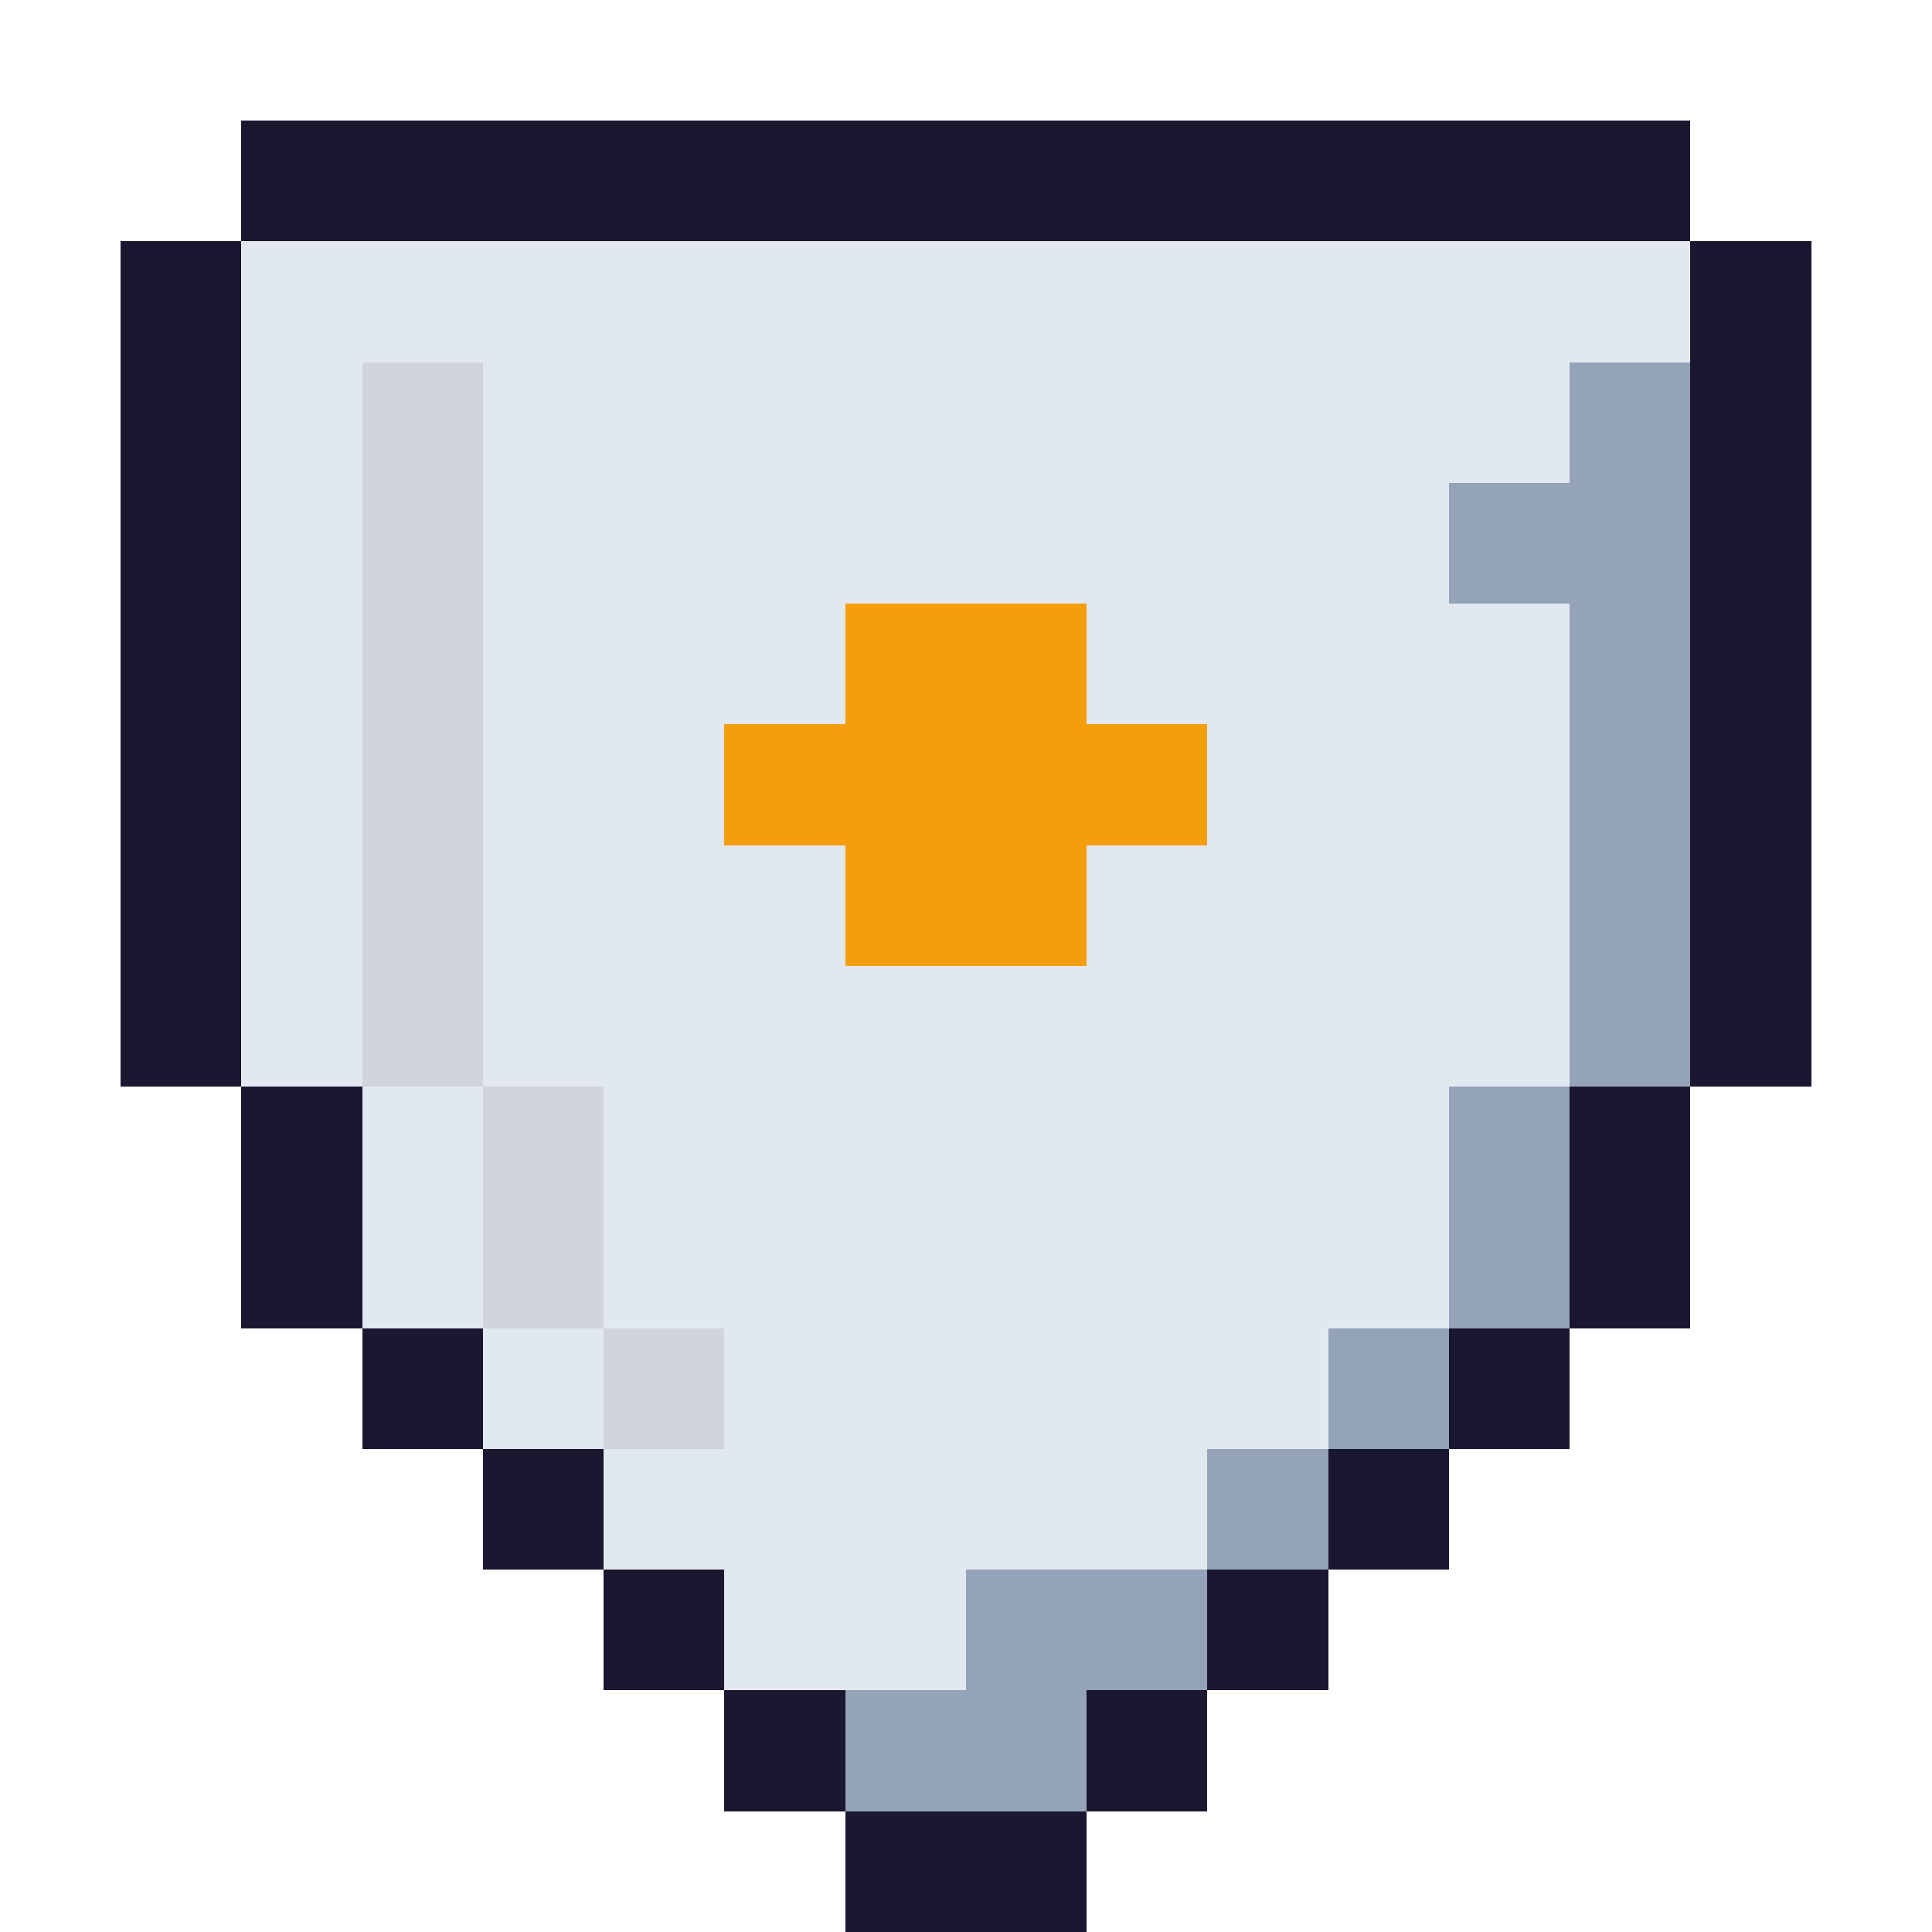
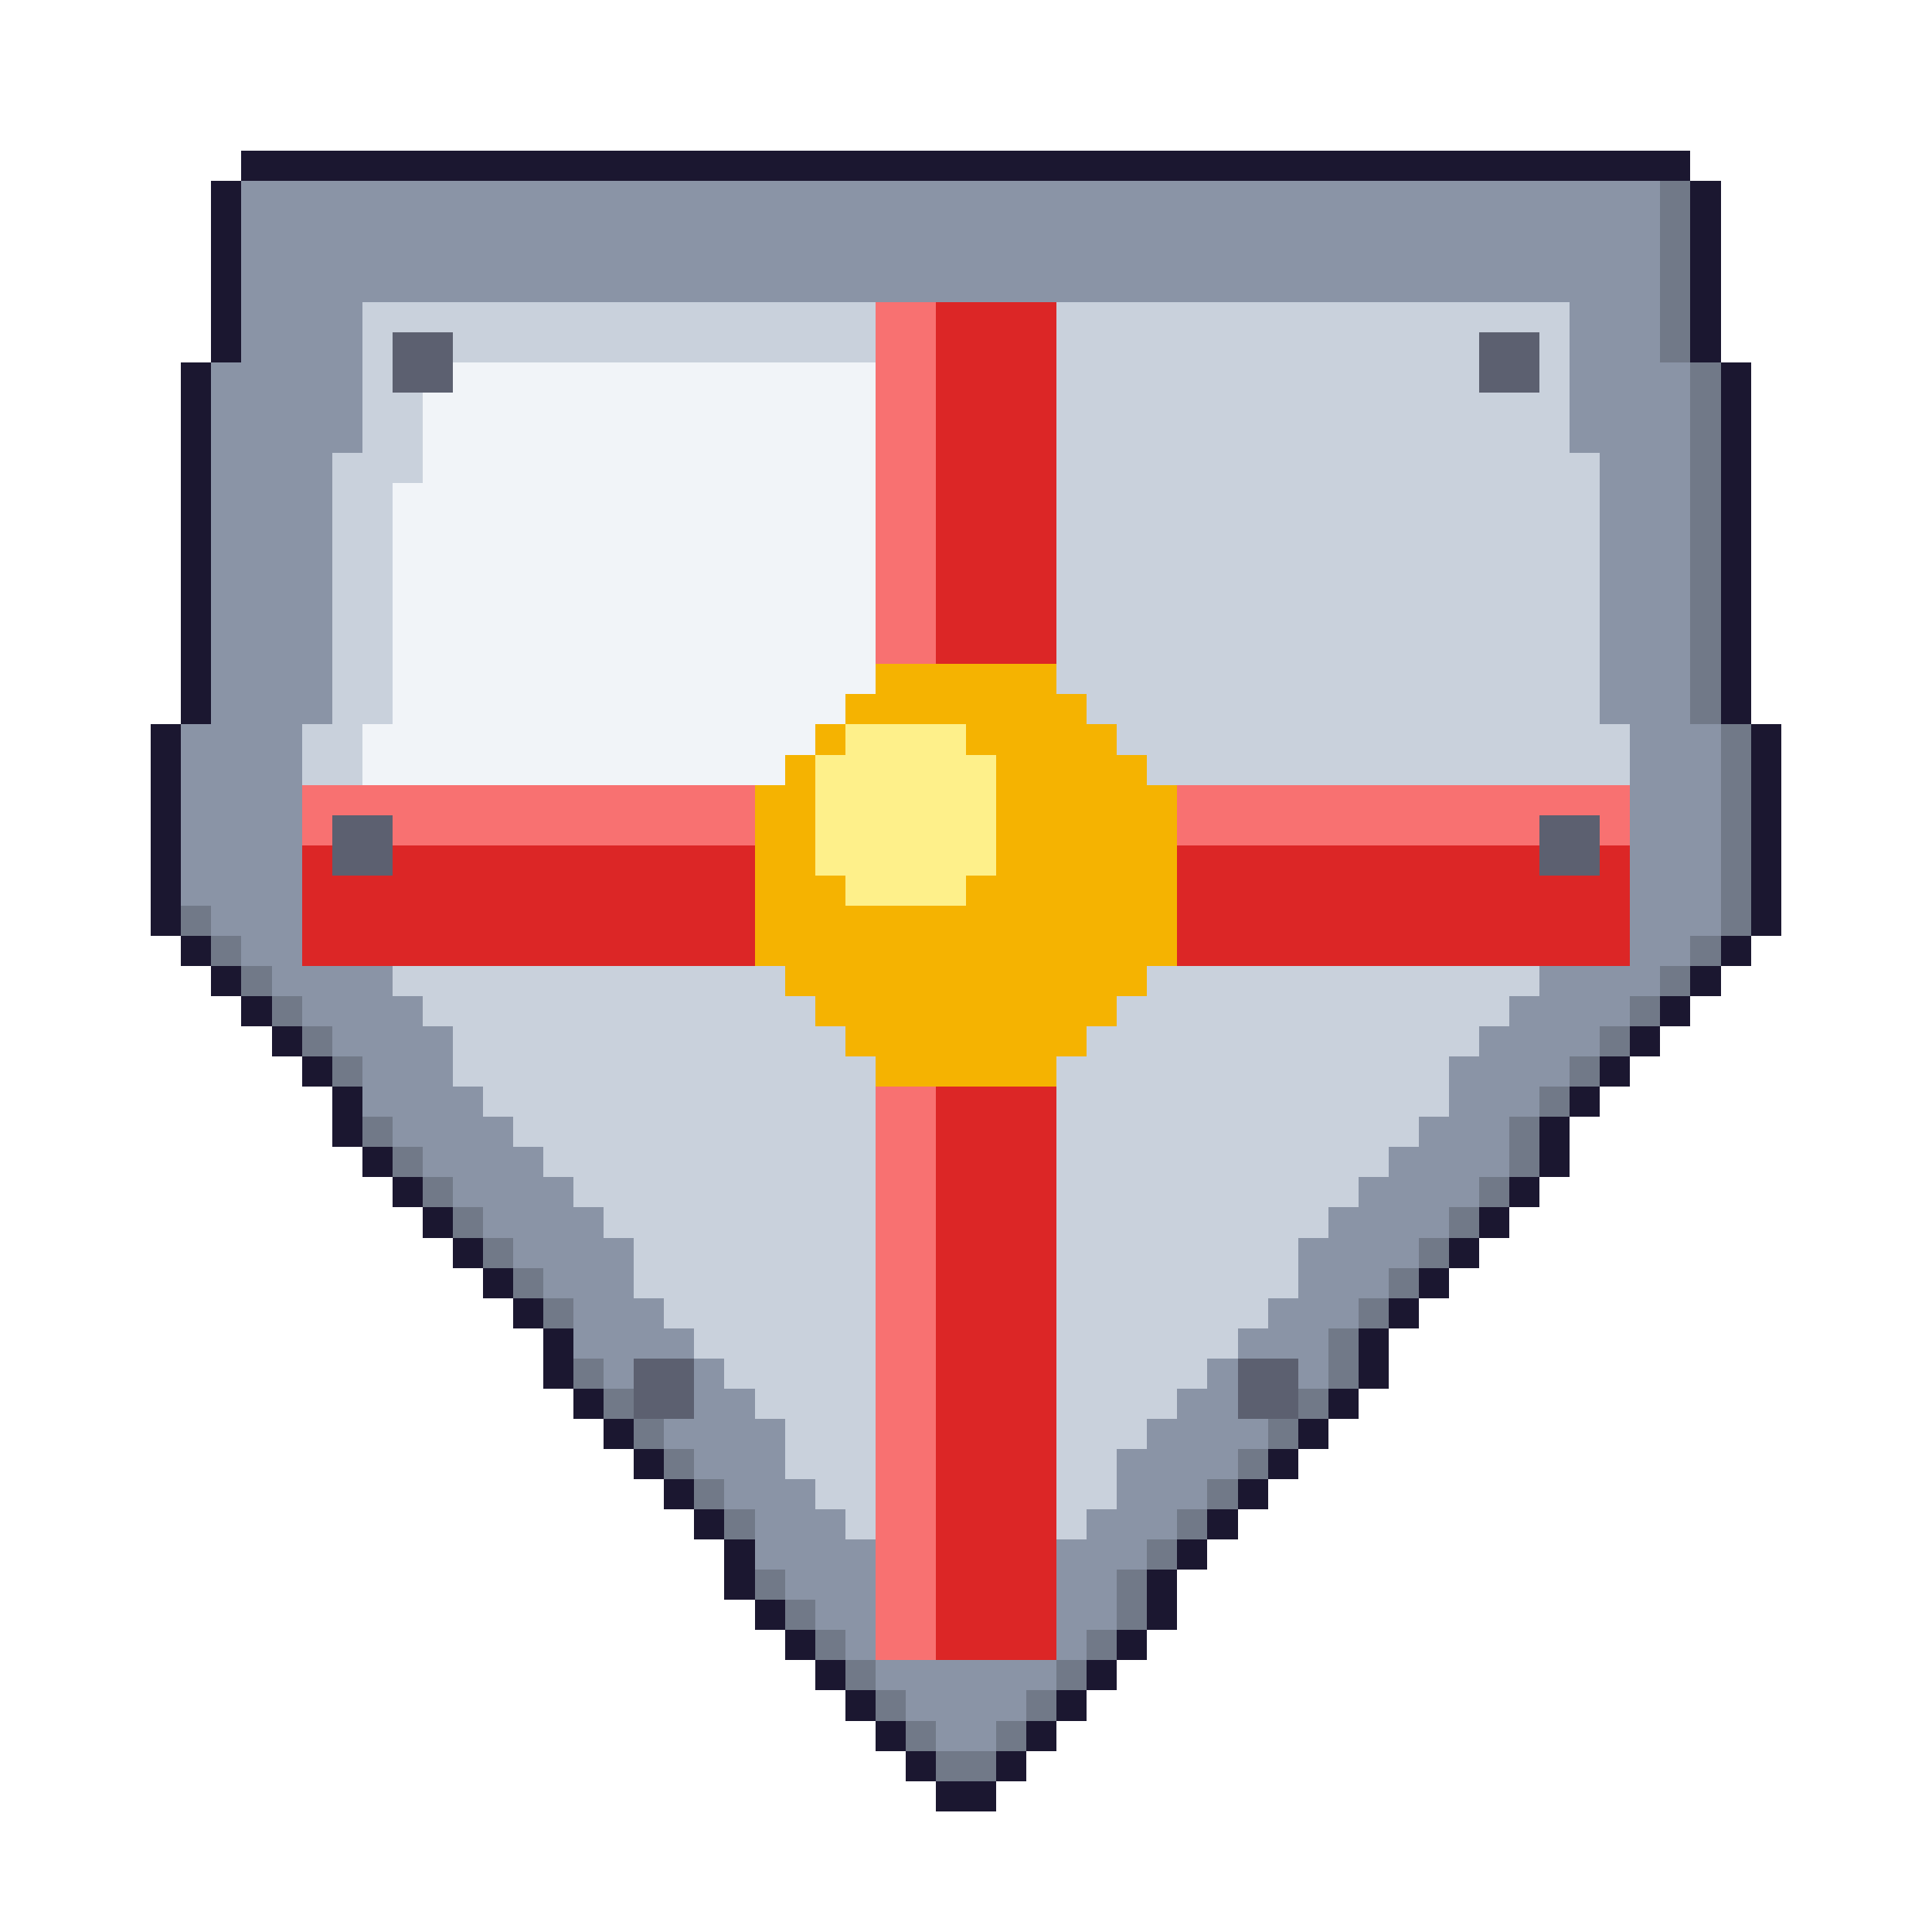
- <svg xmlns="http://www.w3.org/2000/svg" viewBox="0 0 16 16" shape-rendering="crispEdges">
-   <rect x="2" y="1" width="12" height="1" fill="#1b1730" />
-   <rect x="1" y="2" width="1" height="1" fill="#1b1730" />
-   <rect x="2" y="2" width="12" height="1" fill="#e2e8f0" />
-   <rect x="14" y="2" width="1" height="1" fill="#1b1730" />
-   <rect x="1" y="3" width="1" height="1" fill="#1b1730" />
-   <rect x="2" y="3" width="1" height="1" fill="#e2e8f0" />
-   <rect x="3" y="3" width="1" height="1" fill="#d1d5db" />
-   <rect x="4" y="3" width="9" height="1" fill="#e2e8f0" />
-   <rect x="13" y="3" width="1" height="1" fill="#94a3b8" />
-   <rect x="14" y="3" width="1" height="1" fill="#1b1730" />
-   <rect x="1" y="4" width="1" height="1" fill="#1b1730" />
-   <rect x="2" y="4" width="1" height="1" fill="#e2e8f0" />
-   <rect x="3" y="4" width="1" height="1" fill="#d1d5db" />
-   <rect x="4" y="4" width="8" height="1" fill="#e2e8f0" />
-   <rect x="12" y="4" width="2" height="1" fill="#94a3b8" />
-   <rect x="14" y="4" width="1" height="1" fill="#1b1730" />
-   <rect x="1" y="5" width="1" height="1" fill="#1b1730" />
-   <rect x="2" y="5" width="1" height="1" fill="#e2e8f0" />
-   <rect x="3" y="5" width="1" height="1" fill="#d1d5db" />
-   <rect x="4" y="5" width="3" height="1" fill="#e2e8f0" />
-   <rect x="7" y="5" width="2" height="1" fill="#f59e0b" />
-   <rect x="9" y="5" width="4" height="1" fill="#e2e8f0" />
-   <rect x="13" y="5" width="1" height="1" fill="#94a3b8" />
-   <rect x="14" y="5" width="1" height="1" fill="#1b1730" />
-   <rect x="1" y="6" width="1" height="1" fill="#1b1730" />
-   <rect x="2" y="6" width="1" height="1" fill="#e2e8f0" />
-   <rect x="3" y="6" width="1" height="1" fill="#d1d5db" />
-   <rect x="4" y="6" width="2" height="1" fill="#e2e8f0" />
-   <rect x="6" y="6" width="4" height="1" fill="#f59e0b" />
-   <rect x="10" y="6" width="3" height="1" fill="#e2e8f0" />
-   <rect x="13" y="6" width="1" height="1" fill="#94a3b8" />
-   <rect x="14" y="6" width="1" height="1" fill="#1b1730" />
-   <rect x="1" y="7" width="1" height="1" fill="#1b1730" />
-   <rect x="2" y="7" width="1" height="1" fill="#e2e8f0" />
-   <rect x="3" y="7" width="1" height="1" fill="#d1d5db" />
-   <rect x="4" y="7" width="3" height="1" fill="#e2e8f0" />
-   <rect x="7" y="7" width="2" height="1" fill="#f59e0b" />
-   <rect x="9" y="7" width="4" height="1" fill="#e2e8f0" />
-   <rect x="13" y="7" width="1" height="1" fill="#94a3b8" />
-   <rect x="14" y="7" width="1" height="1" fill="#1b1730" />
-   <rect x="1" y="8" width="1" height="1" fill="#1b1730" />
-   <rect x="2" y="8" width="1" height="1" fill="#e2e8f0" />
-   <rect x="3" y="8" width="1" height="1" fill="#d1d5db" />
-   <rect x="4" y="8" width="9" height="1" fill="#e2e8f0" />
-   <rect x="13" y="8" width="1" height="1" fill="#94a3b8" />
-   <rect x="14" y="8" width="1" height="1" fill="#1b1730" />
-   <rect x="2" y="9" width="1" height="1" fill="#1b1730" />
-   <rect x="3" y="9" width="1" height="1" fill="#e2e8f0" />
-   <rect x="4" y="9" width="1" height="1" fill="#d1d5db" />
-   <rect x="5" y="9" width="7" height="1" fill="#e2e8f0" />
-   <rect x="12" y="9" width="1" height="1" fill="#94a3b8" />
-   <rect x="13" y="9" width="1" height="1" fill="#1b1730" />
-   <rect x="2" y="10" width="1" height="1" fill="#1b1730" />
-   <rect x="3" y="10" width="1" height="1" fill="#e2e8f0" />
-   <rect x="4" y="10" width="1" height="1" fill="#d1d5db" />
-   <rect x="5" y="10" width="7" height="1" fill="#e2e8f0" />
-   <rect x="12" y="10" width="1" height="1" fill="#94a3b8" />
-   <rect x="13" y="10" width="1" height="1" fill="#1b1730" />
-   <rect x="3" y="11" width="1" height="1" fill="#1b1730" />
-   <rect x="4" y="11" width="1" height="1" fill="#e2e8f0" />
-   <rect x="5" y="11" width="1" height="1" fill="#d1d5db" />
-   <rect x="6" y="11" width="5" height="1" fill="#e2e8f0" />
-   <rect x="11" y="11" width="1" height="1" fill="#94a3b8" />
-   <rect x="12" y="11" width="1" height="1" fill="#1b1730" />
-   <rect x="4" y="12" width="1" height="1" fill="#1b1730" />
-   <rect x="5" y="12" width="5" height="1" fill="#e2e8f0" />
-   <rect x="10" y="12" width="1" height="1" fill="#94a3b8" />
-   <rect x="11" y="12" width="1" height="1" fill="#1b1730" />
-   <rect x="5" y="13" width="1" height="1" fill="#1b1730" />
-   <rect x="6" y="13" width="2" height="1" fill="#e2e8f0" />
-   <rect x="8" y="13" width="2" height="1" fill="#94a3b8" />
-   <rect x="10" y="13" width="1" height="1" fill="#1b1730" />
-   <rect x="6" y="14" width="1" height="1" fill="#1b1730" />
-   <rect x="7" y="14" width="2" height="1" fill="#94a3b8" />
-   <rect x="9" y="14" width="1" height="1" fill="#1b1730" />
-   <rect x="7" y="15" width="2" height="1" fill="#1b1730" />
+ <svg xmlns="http://www.w3.org/2000/svg" viewBox="0 0 64 64" shape-rendering="crispEdges">
+   <rect x="8" y="5" width="48" height="1" fill="#1b1730" />
+   <rect x="7" y="6" width="1" height="6" fill="#1b1730" />
+   <rect x="8" y="6" width="47" height="4" fill="#8a94a6" />
+   <rect x="55" y="6" width="1" height="6" fill="#717988" />
+   <rect x="56" y="6" width="1" height="6" fill="#1b1730" />
+   <rect x="8" y="10" width="4" height="2" fill="#8a94a6" />
+   <rect x="12" y="10" width="17" height="1" fill="#c9d1dc" />
+   <rect x="29" y="10" width="2" height="12" fill="#f87171" />
+   <rect x="31" y="10" width="4" height="12" fill="#dc2626" />
+   <rect x="35" y="10" width="17" height="1" fill="#c9d1dc" />
+   <rect x="52" y="10" width="3" height="2" fill="#8a94a6" />
+   <rect x="12" y="11" width="1" height="2" fill="#c9d1dc" />
+   <rect x="13" y="11" width="2" height="2" fill="#5c6070" />
+   <rect x="15" y="11" width="14" height="1" fill="#c9d1dc" />
+   <rect x="35" y="11" width="14" height="2" fill="#c9d1dc" />
+   <rect x="49" y="11" width="2" height="2" fill="#5c6070" />
+   <rect x="51" y="11" width="1" height="2" fill="#c9d1dc" />
+   <rect x="6" y="12" width="1" height="12" fill="#1b1730" />
+   <rect x="7" y="12" width="5" height="3" fill="#8a94a6" />
+   <rect x="15" y="12" width="14" height="1" fill="#f1f4f8" />
+   <rect x="52" y="12" width="4" height="3" fill="#8a94a6" />
+   <rect x="56" y="12" width="1" height="12" fill="#717988" />
+   <rect x="57" y="12" width="1" height="12" fill="#1b1730" />
+   <rect x="12" y="13" width="2" height="2" fill="#c9d1dc" />
+   <rect x="14" y="13" width="15" height="3" fill="#f1f4f8" />
+   <rect x="35" y="13" width="17" height="2" fill="#c9d1dc" />
+   <rect x="7" y="15" width="4" height="9" fill="#8a94a6" />
+   <rect x="11" y="15" width="3" height="1" fill="#c9d1dc" />
+   <rect x="35" y="15" width="18" height="8" fill="#c9d1dc" />
+   <rect x="53" y="15" width="3" height="9" fill="#8a94a6" />
+   <rect x="11" y="16" width="2" height="8" fill="#c9d1dc" />
+   <rect x="13" y="16" width="16" height="7" fill="#f1f4f8" />
+   <rect x="29" y="22" width="6" height="1" fill="#f5b301" />
+   <rect x="13" y="23" width="15" height="1" fill="#f1f4f8" />
+   <rect x="28" y="23" width="8" height="1" fill="#f5b301" />
+   <rect x="36" y="23" width="17" height="1" fill="#c9d1dc" />
+   <rect x="5" y="24" width="1" height="7" fill="#1b1730" />
+   <rect x="6" y="24" width="4" height="6" fill="#8a94a6" />
+   <rect x="10" y="24" width="2" height="2" fill="#c9d1dc" />
+   <rect x="12" y="24" width="15" height="1" fill="#f1f4f8" />
+   <rect x="27" y="24" width="1" height="1" fill="#f5b301" />
+   <rect x="28" y="24" width="4" height="1" fill="#fef08a" />
+   <rect x="32" y="24" width="5" height="1" fill="#f5b301" />
+   <rect x="37" y="24" width="17" height="1" fill="#c9d1dc" />
+   <rect x="54" y="24" width="3" height="7" fill="#8a94a6" />
+   <rect x="57" y="24" width="1" height="7" fill="#717988" />
+   <rect x="58" y="24" width="1" height="7" fill="#1b1730" />
+   <rect x="12" y="25" width="14" height="1" fill="#f1f4f8" />
+   <rect x="26" y="25" width="1" height="1" fill="#f5b301" />
+   <rect x="27" y="25" width="6" height="4" fill="#fef08a" />
+   <rect x="33" y="25" width="5" height="1" fill="#f5b301" />
+   <rect x="38" y="25" width="16" height="1" fill="#c9d1dc" />
+   <rect x="10" y="26" width="15" height="1" fill="#f87171" />
+   <rect x="25" y="26" width="2" height="3" fill="#f5b301" />
+   <rect x="33" y="26" width="6" height="3" fill="#f5b301" />
+   <rect x="39" y="26" width="15" height="1" fill="#f87171" />
+   <rect x="10" y="27" width="1" height="1" fill="#f87171" />
+   <rect x="11" y="27" width="2" height="2" fill="#5c6070" />
+   <rect x="13" y="27" width="12" height="1" fill="#f87171" />
+   <rect x="39" y="27" width="12" height="1" fill="#f87171" />
+   <rect x="51" y="27" width="2" height="2" fill="#5c6070" />
+   <rect x="53" y="27" width="1" height="1" fill="#f87171" />
+   <rect x="10" y="28" width="1" height="1" fill="#dc2626" />
+   <rect x="13" y="28" width="12" height="1" fill="#dc2626" />
+   <rect x="39" y="28" width="12" height="1" fill="#dc2626" />
+   <rect x="53" y="28" width="1" height="1" fill="#dc2626" />
+   <rect x="10" y="29" width="15" height="3" fill="#dc2626" />
+   <rect x="25" y="29" width="3" height="1" fill="#f5b301" />
+   <rect x="28" y="29" width="4" height="1" fill="#fef08a" />
+   <rect x="32" y="29" width="7" height="1" fill="#f5b301" />
+   <rect x="39" y="29" width="15" height="3" fill="#dc2626" />
+   <rect x="6" y="30" width="1" height="1" fill="#717988" />
+   <rect x="7" y="30" width="3" height="1" fill="#8a94a6" />
+   <rect x="25" y="30" width="14" height="2" fill="#f5b301" />
+   <rect x="6" y="31" width="1" height="1" fill="#1b1730" />
+   <rect x="7" y="31" width="1" height="1" fill="#717988" />
+   <rect x="8" y="31" width="2" height="1" fill="#8a94a6" />
+   <rect x="54" y="31" width="2" height="1" fill="#8a94a6" />
+   <rect x="56" y="31" width="1" height="1" fill="#717988" />
+   <rect x="57" y="31" width="1" height="1" fill="#1b1730" />
+   <rect x="7" y="32" width="1" height="1" fill="#1b1730" />
+   <rect x="8" y="32" width="1" height="1" fill="#717988" />
+   <rect x="9" y="32" width="4" height="1" fill="#8a94a6" />
+   <rect x="13" y="32" width="13" height="1" fill="#c9d1dc" />
+   <rect x="26" y="32" width="12" height="1" fill="#f5b301" />
+   <rect x="38" y="32" width="13" height="1" fill="#c9d1dc" />
+   <rect x="51" y="32" width="4" height="1" fill="#8a94a6" />
+   <rect x="55" y="32" width="1" height="1" fill="#717988" />
+   <rect x="56" y="32" width="1" height="1" fill="#1b1730" />
+   <rect x="8" y="33" width="1" height="1" fill="#1b1730" />
+   <rect x="9" y="33" width="1" height="1" fill="#717988" />
+   <rect x="10" y="33" width="4" height="1" fill="#8a94a6" />
+   <rect x="14" y="33" width="13" height="1" fill="#c9d1dc" />
+   <rect x="27" y="33" width="10" height="1" fill="#f5b301" />
+   <rect x="37" y="33" width="13" height="1" fill="#c9d1dc" />
+   <rect x="50" y="33" width="4" height="1" fill="#8a94a6" />
+   <rect x="54" y="33" width="1" height="1" fill="#717988" />
+   <rect x="55" y="33" width="1" height="1" fill="#1b1730" />
+   <rect x="9" y="34" width="1" height="1" fill="#1b1730" />
+   <rect x="10" y="34" width="1" height="1" fill="#717988" />
+   <rect x="11" y="34" width="4" height="1" fill="#8a94a6" />
+   <rect x="15" y="34" width="13" height="1" fill="#c9d1dc" />
+   <rect x="28" y="34" width="8" height="1" fill="#f5b301" />
+   <rect x="36" y="34" width="13" height="1" fill="#c9d1dc" />
+   <rect x="49" y="34" width="4" height="1" fill="#8a94a6" />
+   <rect x="53" y="34" width="1" height="1" fill="#717988" />
+   <rect x="54" y="34" width="1" height="1" fill="#1b1730" />
+   <rect x="10" y="35" width="1" height="1" fill="#1b1730" />
+   <rect x="11" y="35" width="1" height="1" fill="#717988" />
+   <rect x="12" y="35" width="3" height="1" fill="#8a94a6" />
+   <rect x="15" y="35" width="14" height="1" fill="#c9d1dc" />
+   <rect x="29" y="35" width="6" height="1" fill="#f5b301" />
+   <rect x="35" y="35" width="13" height="2" fill="#c9d1dc" />
+   <rect x="48" y="35" width="4" height="1" fill="#8a94a6" />
+   <rect x="52" y="35" width="1" height="1" fill="#717988" />
+   <rect x="53" y="35" width="1" height="1" fill="#1b1730" />
+   <rect x="11" y="36" width="1" height="2" fill="#1b1730" />
+   <rect x="12" y="36" width="4" height="1" fill="#8a94a6" />
+   <rect x="16" y="36" width="13" height="1" fill="#c9d1dc" />
+   <rect x="29" y="36" width="2" height="19" fill="#f87171" />
+   <rect x="31" y="36" width="4" height="19" fill="#dc2626" />
+   <rect x="48" y="36" width="3" height="1" fill="#8a94a6" />
+   <rect x="51" y="36" width="1" height="1" fill="#717988" />
+   <rect x="52" y="36" width="1" height="1" fill="#1b1730" />
+   <rect x="12" y="37" width="1" height="1" fill="#717988" />
+   <rect x="13" y="37" width="4" height="1" fill="#8a94a6" />
+   <rect x="17" y="37" width="12" height="1" fill="#c9d1dc" />
+   <rect x="35" y="37" width="12" height="1" fill="#c9d1dc" />
+   <rect x="47" y="37" width="3" height="1" fill="#8a94a6" />
+   <rect x="50" y="37" width="1" height="2" fill="#717988" />
+   <rect x="51" y="37" width="1" height="2" fill="#1b1730" />
+   <rect x="12" y="38" width="1" height="1" fill="#1b1730" />
+   <rect x="13" y="38" width="1" height="1" fill="#717988" />
+   <rect x="14" y="38" width="4" height="1" fill="#8a94a6" />
+   <rect x="18" y="38" width="11" height="1" fill="#c9d1dc" />
+   <rect x="35" y="38" width="11" height="1" fill="#c9d1dc" />
+   <rect x="46" y="38" width="4" height="1" fill="#8a94a6" />
+   <rect x="13" y="39" width="1" height="1" fill="#1b1730" />
+   <rect x="14" y="39" width="1" height="1" fill="#717988" />
+   <rect x="15" y="39" width="4" height="1" fill="#8a94a6" />
+   <rect x="19" y="39" width="10" height="1" fill="#c9d1dc" />
+   <rect x="35" y="39" width="10" height="1" fill="#c9d1dc" />
+   <rect x="45" y="39" width="4" height="1" fill="#8a94a6" />
+   <rect x="49" y="39" width="1" height="1" fill="#717988" />
+   <rect x="50" y="39" width="1" height="1" fill="#1b1730" />
+   <rect x="14" y="40" width="1" height="1" fill="#1b1730" />
+   <rect x="15" y="40" width="1" height="1" fill="#717988" />
+   <rect x="16" y="40" width="4" height="1" fill="#8a94a6" />
+   <rect x="20" y="40" width="9" height="1" fill="#c9d1dc" />
+   <rect x="35" y="40" width="9" height="1" fill="#c9d1dc" />
+   <rect x="44" y="40" width="4" height="1" fill="#8a94a6" />
+   <rect x="48" y="40" width="1" height="1" fill="#717988" />
+   <rect x="49" y="40" width="1" height="1" fill="#1b1730" />
+   <rect x="15" y="41" width="1" height="1" fill="#1b1730" />
+   <rect x="16" y="41" width="1" height="1" fill="#717988" />
+   <rect x="17" y="41" width="4" height="1" fill="#8a94a6" />
+   <rect x="21" y="41" width="8" height="2" fill="#c9d1dc" />
+   <rect x="35" y="41" width="8" height="2" fill="#c9d1dc" />
+   <rect x="43" y="41" width="4" height="1" fill="#8a94a6" />
+   <rect x="47" y="41" width="1" height="1" fill="#717988" />
+   <rect x="48" y="41" width="1" height="1" fill="#1b1730" />
+   <rect x="16" y="42" width="1" height="1" fill="#1b1730" />
+   <rect x="17" y="42" width="1" height="1" fill="#717988" />
+   <rect x="18" y="42" width="3" height="1" fill="#8a94a6" />
+   <rect x="43" y="42" width="3" height="1" fill="#8a94a6" />
+   <rect x="46" y="42" width="1" height="1" fill="#717988" />
+   <rect x="47" y="42" width="1" height="1" fill="#1b1730" />
+   <rect x="17" y="43" width="1" height="1" fill="#1b1730" />
+   <rect x="18" y="43" width="1" height="1" fill="#717988" />
+   <rect x="19" y="43" width="3" height="1" fill="#8a94a6" />
+   <rect x="22" y="43" width="7" height="1" fill="#c9d1dc" />
+   <rect x="35" y="43" width="7" height="1" fill="#c9d1dc" />
+   <rect x="42" y="43" width="3" height="1" fill="#8a94a6" />
+   <rect x="45" y="43" width="1" height="1" fill="#717988" />
+   <rect x="46" y="43" width="1" height="1" fill="#1b1730" />
+   <rect x="18" y="44" width="1" height="2" fill="#1b1730" />
+   <rect x="19" y="44" width="4" height="1" fill="#8a94a6" />
+   <rect x="23" y="44" width="6" height="1" fill="#c9d1dc" />
+   <rect x="35" y="44" width="6" height="1" fill="#c9d1dc" />
+   <rect x="41" y="44" width="3" height="1" fill="#8a94a6" />
+   <rect x="44" y="44" width="1" height="2" fill="#717988" />
+   <rect x="45" y="44" width="1" height="2" fill="#1b1730" />
+   <rect x="19" y="45" width="1" height="1" fill="#717988" />
+   <rect x="20" y="45" width="1" height="1" fill="#8a94a6" />
+   <rect x="21" y="45" width="2" height="2" fill="#5c6070" />
+   <rect x="23" y="45" width="1" height="1" fill="#8a94a6" />
+   <rect x="24" y="45" width="5" height="1" fill="#c9d1dc" />
+   <rect x="35" y="45" width="5" height="1" fill="#c9d1dc" />
+   <rect x="40" y="45" width="1" height="1" fill="#8a94a6" />
+   <rect x="41" y="45" width="2" height="2" fill="#5c6070" />
+   <rect x="43" y="45" width="1" height="1" fill="#8a94a6" />
+   <rect x="19" y="46" width="1" height="1" fill="#1b1730" />
+   <rect x="20" y="46" width="1" height="1" fill="#717988" />
+   <rect x="23" y="46" width="2" height="1" fill="#8a94a6" />
+   <rect x="25" y="46" width="4" height="1" fill="#c9d1dc" />
+   <rect x="35" y="46" width="4" height="1" fill="#c9d1dc" />
+   <rect x="39" y="46" width="2" height="1" fill="#8a94a6" />
+   <rect x="43" y="46" width="1" height="1" fill="#717988" />
+   <rect x="44" y="46" width="1" height="1" fill="#1b1730" />
+   <rect x="20" y="47" width="1" height="1" fill="#1b1730" />
+   <rect x="21" y="47" width="1" height="1" fill="#717988" />
+   <rect x="22" y="47" width="4" height="1" fill="#8a94a6" />
+   <rect x="26" y="47" width="3" height="2" fill="#c9d1dc" />
+   <rect x="35" y="47" width="3" height="1" fill="#c9d1dc" />
+   <rect x="38" y="47" width="4" height="1" fill="#8a94a6" />
+   <rect x="42" y="47" width="1" height="1" fill="#717988" />
+   <rect x="43" y="47" width="1" height="1" fill="#1b1730" />
+   <rect x="21" y="48" width="1" height="1" fill="#1b1730" />
+   <rect x="22" y="48" width="1" height="1" fill="#717988" />
+   <rect x="23" y="48" width="3" height="1" fill="#8a94a6" />
+   <rect x="35" y="48" width="2" height="2" fill="#c9d1dc" />
+   <rect x="37" y="48" width="4" height="1" fill="#8a94a6" />
+   <rect x="41" y="48" width="1" height="1" fill="#717988" />
+   <rect x="42" y="48" width="1" height="1" fill="#1b1730" />
+   <rect x="22" y="49" width="1" height="1" fill="#1b1730" />
+   <rect x="23" y="49" width="1" height="1" fill="#717988" />
+   <rect x="24" y="49" width="3" height="1" fill="#8a94a6" />
+   <rect x="27" y="49" width="2" height="1" fill="#c9d1dc" />
+   <rect x="37" y="49" width="3" height="1" fill="#8a94a6" />
+   <rect x="40" y="49" width="1" height="1" fill="#717988" />
+   <rect x="41" y="49" width="1" height="1" fill="#1b1730" />
+   <rect x="23" y="50" width="1" height="1" fill="#1b1730" />
+   <rect x="24" y="50" width="1" height="1" fill="#717988" />
+   <rect x="25" y="50" width="3" height="1" fill="#8a94a6" />
+   <rect x="28" y="50" width="1" height="1" fill="#c9d1dc" />
+   <rect x="35" y="50" width="1" height="1" fill="#c9d1dc" />
+   <rect x="36" y="50" width="3" height="1" fill="#8a94a6" />
+   <rect x="39" y="50" width="1" height="1" fill="#717988" />
+   <rect x="40" y="50" width="1" height="1" fill="#1b1730" />
+   <rect x="24" y="51" width="1" height="2" fill="#1b1730" />
+   <rect x="25" y="51" width="4" height="1" fill="#8a94a6" />
+   <rect x="35" y="51" width="3" height="1" fill="#8a94a6" />
+   <rect x="38" y="51" width="1" height="1" fill="#717988" />
+   <rect x="39" y="51" width="1" height="1" fill="#1b1730" />
+   <rect x="25" y="52" width="1" height="1" fill="#717988" />
+   <rect x="26" y="52" width="3" height="1" fill="#8a94a6" />
+   <rect x="35" y="52" width="2" height="2" fill="#8a94a6" />
+   <rect x="37" y="52" width="1" height="2" fill="#717988" />
+   <rect x="38" y="52" width="1" height="2" fill="#1b1730" />
+   <rect x="25" y="53" width="1" height="1" fill="#1b1730" />
+   <rect x="26" y="53" width="1" height="1" fill="#717988" />
+   <rect x="27" y="53" width="2" height="1" fill="#8a94a6" />
+   <rect x="26" y="54" width="1" height="1" fill="#1b1730" />
+   <rect x="27" y="54" width="1" height="1" fill="#717988" />
+   <rect x="28" y="54" width="1" height="1" fill="#8a94a6" />
+   <rect x="35" y="54" width="1" height="1" fill="#8a94a6" />
+   <rect x="36" y="54" width="1" height="1" fill="#717988" />
+   <rect x="37" y="54" width="1" height="1" fill="#1b1730" />
+   <rect x="27" y="55" width="1" height="1" fill="#1b1730" />
+   <rect x="28" y="55" width="1" height="1" fill="#717988" />
+   <rect x="29" y="55" width="6" height="1" fill="#8a94a6" />
+   <rect x="35" y="55" width="1" height="1" fill="#717988" />
+   <rect x="36" y="55" width="1" height="1" fill="#1b1730" />
+   <rect x="28" y="56" width="1" height="1" fill="#1b1730" />
+   <rect x="29" y="56" width="1" height="1" fill="#717988" />
+   <rect x="30" y="56" width="4" height="1" fill="#8a94a6" />
+   <rect x="34" y="56" width="1" height="1" fill="#717988" />
+   <rect x="35" y="56" width="1" height="1" fill="#1b1730" />
+   <rect x="29" y="57" width="1" height="1" fill="#1b1730" />
+   <rect x="30" y="57" width="1" height="1" fill="#717988" />
+   <rect x="31" y="57" width="2" height="1" fill="#8a94a6" />
+   <rect x="33" y="57" width="1" height="1" fill="#717988" />
+   <rect x="34" y="57" width="1" height="1" fill="#1b1730" />
+   <rect x="30" y="58" width="1" height="1" fill="#1b1730" />
+   <rect x="31" y="58" width="2" height="1" fill="#717988" />
+   <rect x="33" y="58" width="1" height="1" fill="#1b1730" />
+   <rect x="31" y="59" width="2" height="1" fill="#1b1730" />
</svg>
